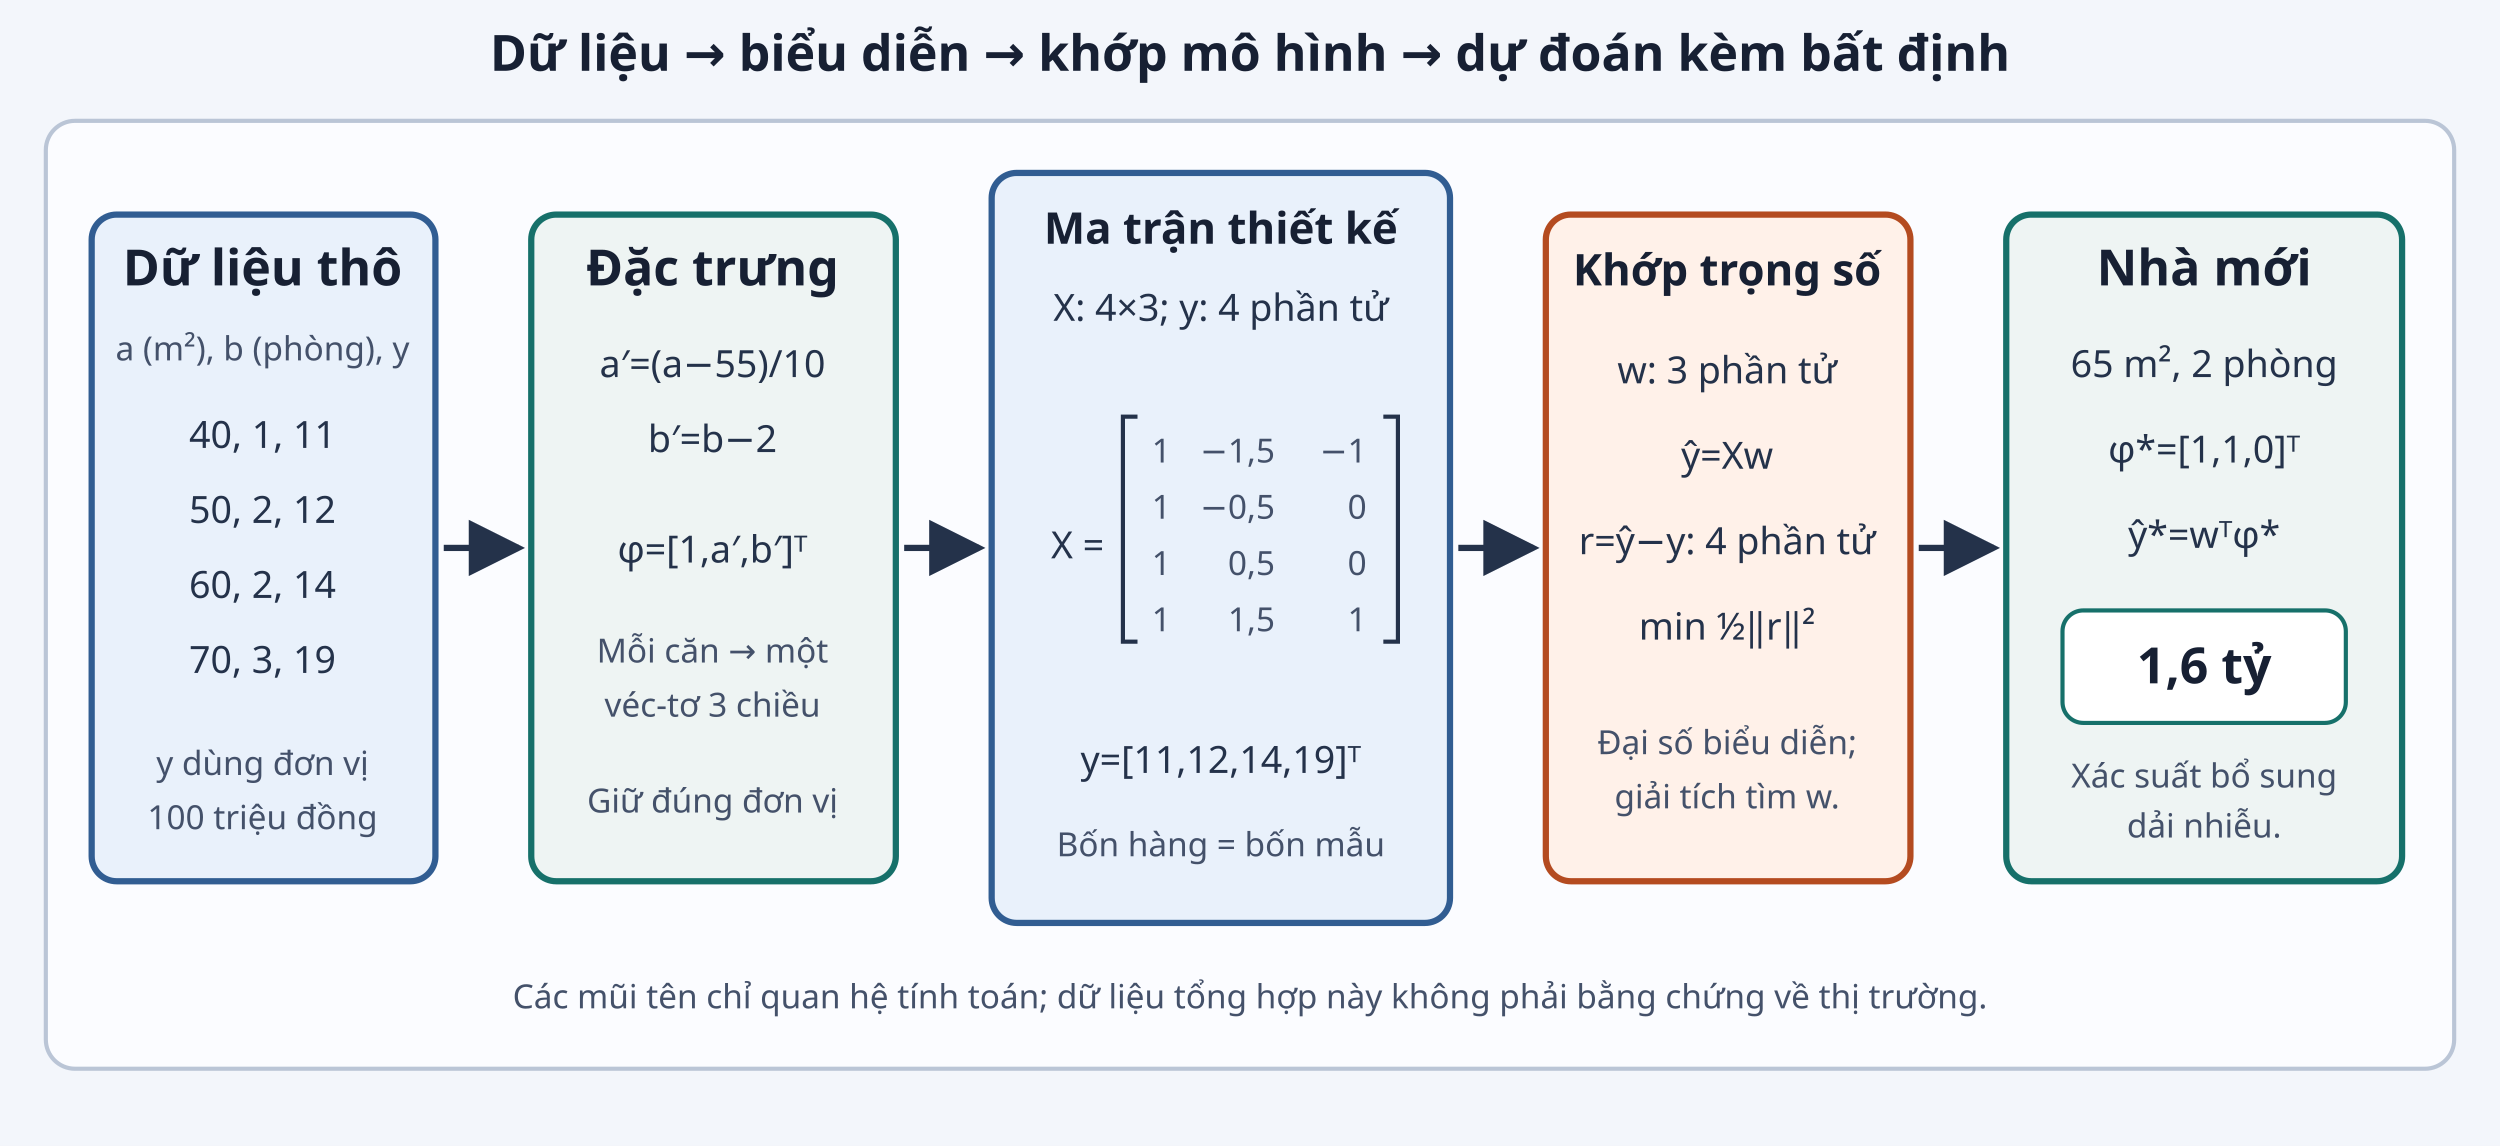
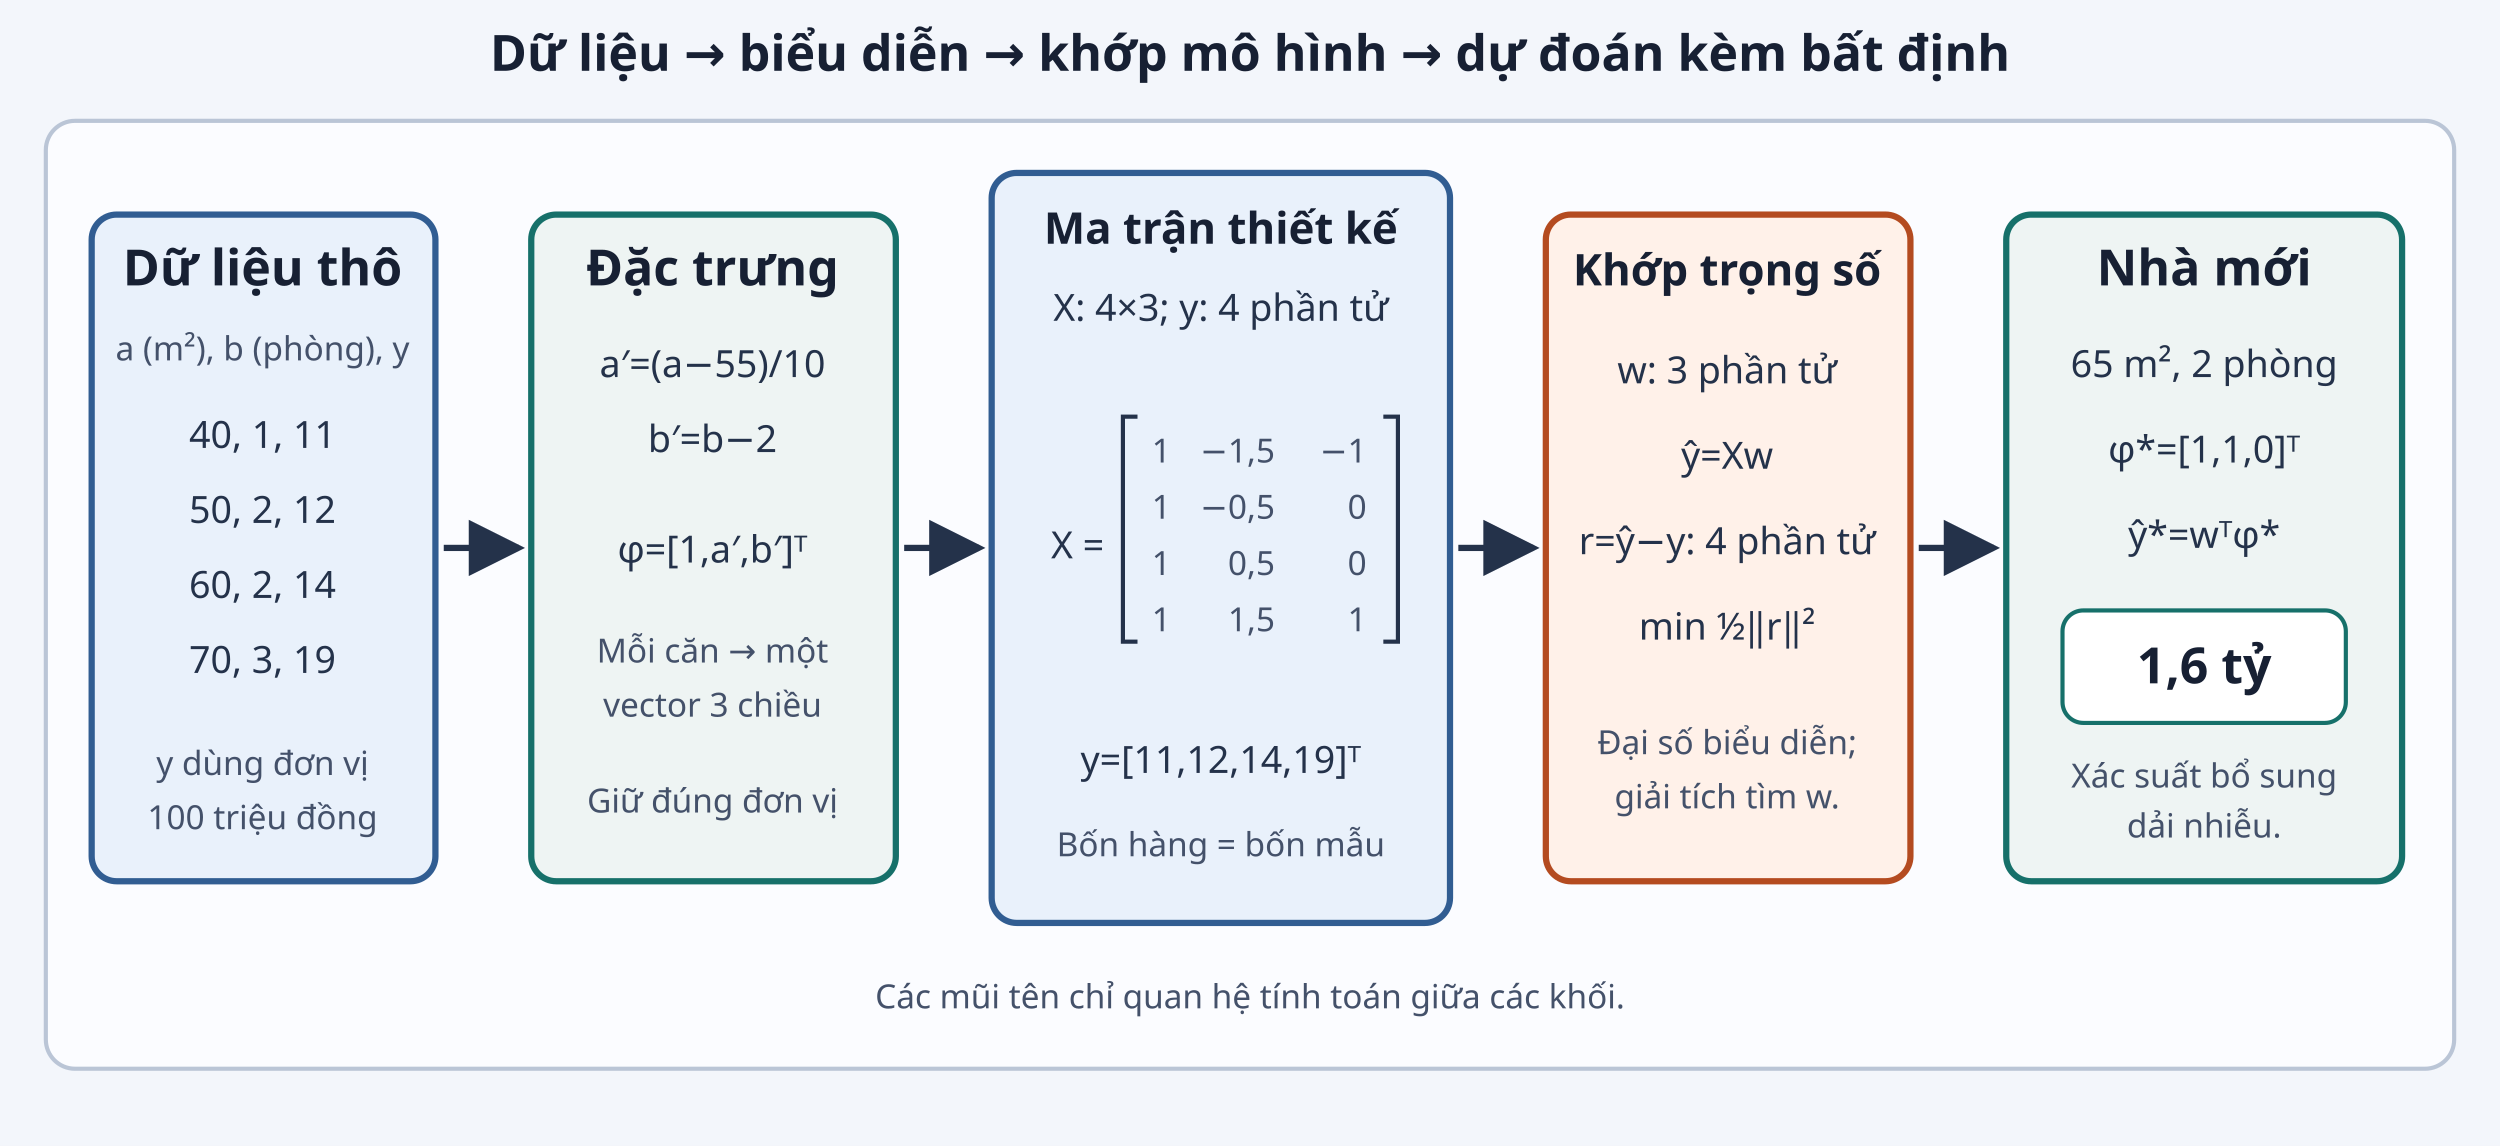
<svg xmlns="http://www.w3.org/2000/svg" viewBox="0 0 1200 550" role="img" aria-labelledby="title desc">
  <defs>
    <marker id="arrow" markerWidth="9" markerHeight="9" refX="8" refY="4.5" orient="auto">
      <path d="M0 0L9 4.5L0 9Z" fill="#24324a" />
    </marker>
    <style>.panel{fill:#fbfcff;stroke:#bac5d6;stroke-width:2}.stage{fill:#e9f1fb;stroke:#315d92;stroke-width:3}.stage2{fill:#eef4f3;stroke:#16706a;stroke-width:3}.stage3{fill:#fff1e9;stroke:#b44b20;stroke-width:3}.title{font-family:sans-serif;font-size:24px;font-weight:700;fill:#172033}.label{font-family:sans-serif;font-size:18px;fill:#24324a}.small{font-family:sans-serif;font-size:16px;fill:#44516a}.arrow{stroke:#24324a;stroke-width:3;fill:none;marker-end:url(#arrow)}.title2{font-family:sans-serif;font-size:21px;font-weight:700;fill:#172033}</style>
  </defs>
  <rect width="1200" height="550" fill="#f3f6fb" />
  <text class="title" x="600" y="34" text-anchor="middle">Dữ liệu → biểu diễn → khớp mô hình → dự đoán kèm bất định</text>
  <rect class="panel" x="22" y="58" width="1156" height="455" rx="14" />
  <rect class="stage" x="44" y="103" width="165" height="320" rx="12" />
  <text class="title" x="126" y="137" text-anchor="middle">Dữ liệu thô</text>
  <text class="small" x="126" y="173" text-anchor="middle">a (m²), b (phòng), y</text>
  <g class="label" text-anchor="middle">
    <text x="126" y="215">40, 1, 11</text>
    <text x="126" y="251">50, 2, 12</text>
    <text x="126" y="287">60, 2, 14</text>
    <text x="126" y="323">70, 3, 19</text>
  </g>
  <text class="small" x="126" y="372" text-anchor="middle">y dùng đơn vị</text>
  <text class="small" x="126" y="398" text-anchor="middle">100 triệu đồng</text>
  <path class="arrow" d="M213 263 L249 263" />
  <rect class="stage2" x="255" y="103" width="175" height="320" rx="12" />
  <text class="title" x="342" y="137" text-anchor="middle">Đặc trưng</text>
  <text class="label" x="342" y="181" text-anchor="middle">a′=(a−55)/10</text>
  <text class="label" x="342" y="217" text-anchor="middle">b′=b−2</text>
  <text class="label" x="342" y="270" text-anchor="middle">φ=[1,a′,b′]ᵀ</text>
  <text class="small" x="342" y="318" text-anchor="middle">Mỗi căn → một</text>
-   <text class="small" x="342" y="344" text-anchor="middle">véc-tơ 3 chiều</text>
+   <text class="small" x="342" y="344" text-anchor="middle">vector 3 chiều</text>
  <text class="small" x="342" y="390" text-anchor="middle">Giữ đúng đơn vị</text>
  <path class="arrow" d="M434 263 L470 263" />
  <rect class="stage" x="476" y="83" width="220" height="360" rx="12" />
  <text class="title2" x="586" y="117" text-anchor="middle">Ma trận thiết kế</text>
  <text class="label" x="586" y="154" text-anchor="middle">X: 4×3; y: 4 phần tử</text>
  <text class="label" x="530" y="268" text-anchor="end">X =</text>
  <path d="M546 200h-7v108h7M664 200h7v108h-7" fill="none" stroke="#24324a" stroke-width="2" />
  <g class="small" text-anchor="end">
    <text x="562" y="222">1</text>
    <text x="612" y="222">−1,5</text>
    <text x="656" y="222">−1</text>
    <text x="562" y="249">1</text>
    <text x="612" y="249">−0,5</text>
    <text x="656" y="249">0</text>
    <text x="562" y="276">1</text>
    <text x="612" y="276">0,5</text>
    <text x="656" y="276">0</text>
    <text x="562" y="303">1</text>
    <text x="612" y="303">1,5</text>
    <text x="656" y="303">1</text>
  </g>
  <text class="label" x="586" y="371" text-anchor="middle">y=[11,12,14,19]ᵀ</text>
  <text class="small" x="586" y="411" text-anchor="middle">Bốn hàng = bốn mẫu</text>
  <path class="arrow" d="M700 263 L736 263" />
  <rect class="stage3" x="742" y="103" width="175" height="320" rx="12" />
  <text class="title2" x="829" y="137" text-anchor="middle">Khớp trọng số</text>
  <text class="label" x="829" y="184" text-anchor="middle">w: 3 phần tử</text>
  <text class="label" x="829" y="225" text-anchor="middle">ŷ=Xw</text>
  <text class="label" x="829" y="266" text-anchor="middle">r=ŷ−y: 4 phần tử</text>
  <text class="label" x="829" y="307" text-anchor="middle">min ½‖r‖²</text>
  <text class="small" x="829" y="362" text-anchor="middle">Đại số biểu diễn;</text>
  <text class="small" x="829" y="388" text-anchor="middle">giải tích tìm w.</text>
  <path class="arrow" d="M921 263 L957 263" />
  <rect class="stage2" x="963" y="103" width="190" height="320" rx="12" />
  <text class="title" x="1058" y="137" text-anchor="middle">Nhà mới</text>
  <text class="label" x="1058" y="181" text-anchor="middle">65 m², 2 phòng</text>
  <text class="label" x="1058" y="222" text-anchor="middle">φ*=[1,1,0]ᵀ</text>
  <text class="label" x="1058" y="263" text-anchor="middle">ŷ*=wᵀφ*</text>
  <rect x="990" y="293" width="136" height="54" rx="10" fill="#fff" stroke="#16706a" stroke-width="2" />
  <text class="title" x="1058" y="328" text-anchor="middle">1,6 tỷ</text>
  <text class="small" x="1058" y="378" text-anchor="middle">Xác suất bổ sung</text>
  <text class="small" x="1058" y="402" text-anchor="middle">dải nhiễu.</text>
-   <text class="small" x="600" y="484" text-anchor="middle">Các mũi tên chỉ quan hệ tính toán; dữ liệu tổng hợp này không phải bằng chứng về thị trường.</text>
+   <text class="small" x="600" y="484" text-anchor="middle">Các mũi tên chỉ quan hệ tính toán giữa các khối.</text>
</svg>
